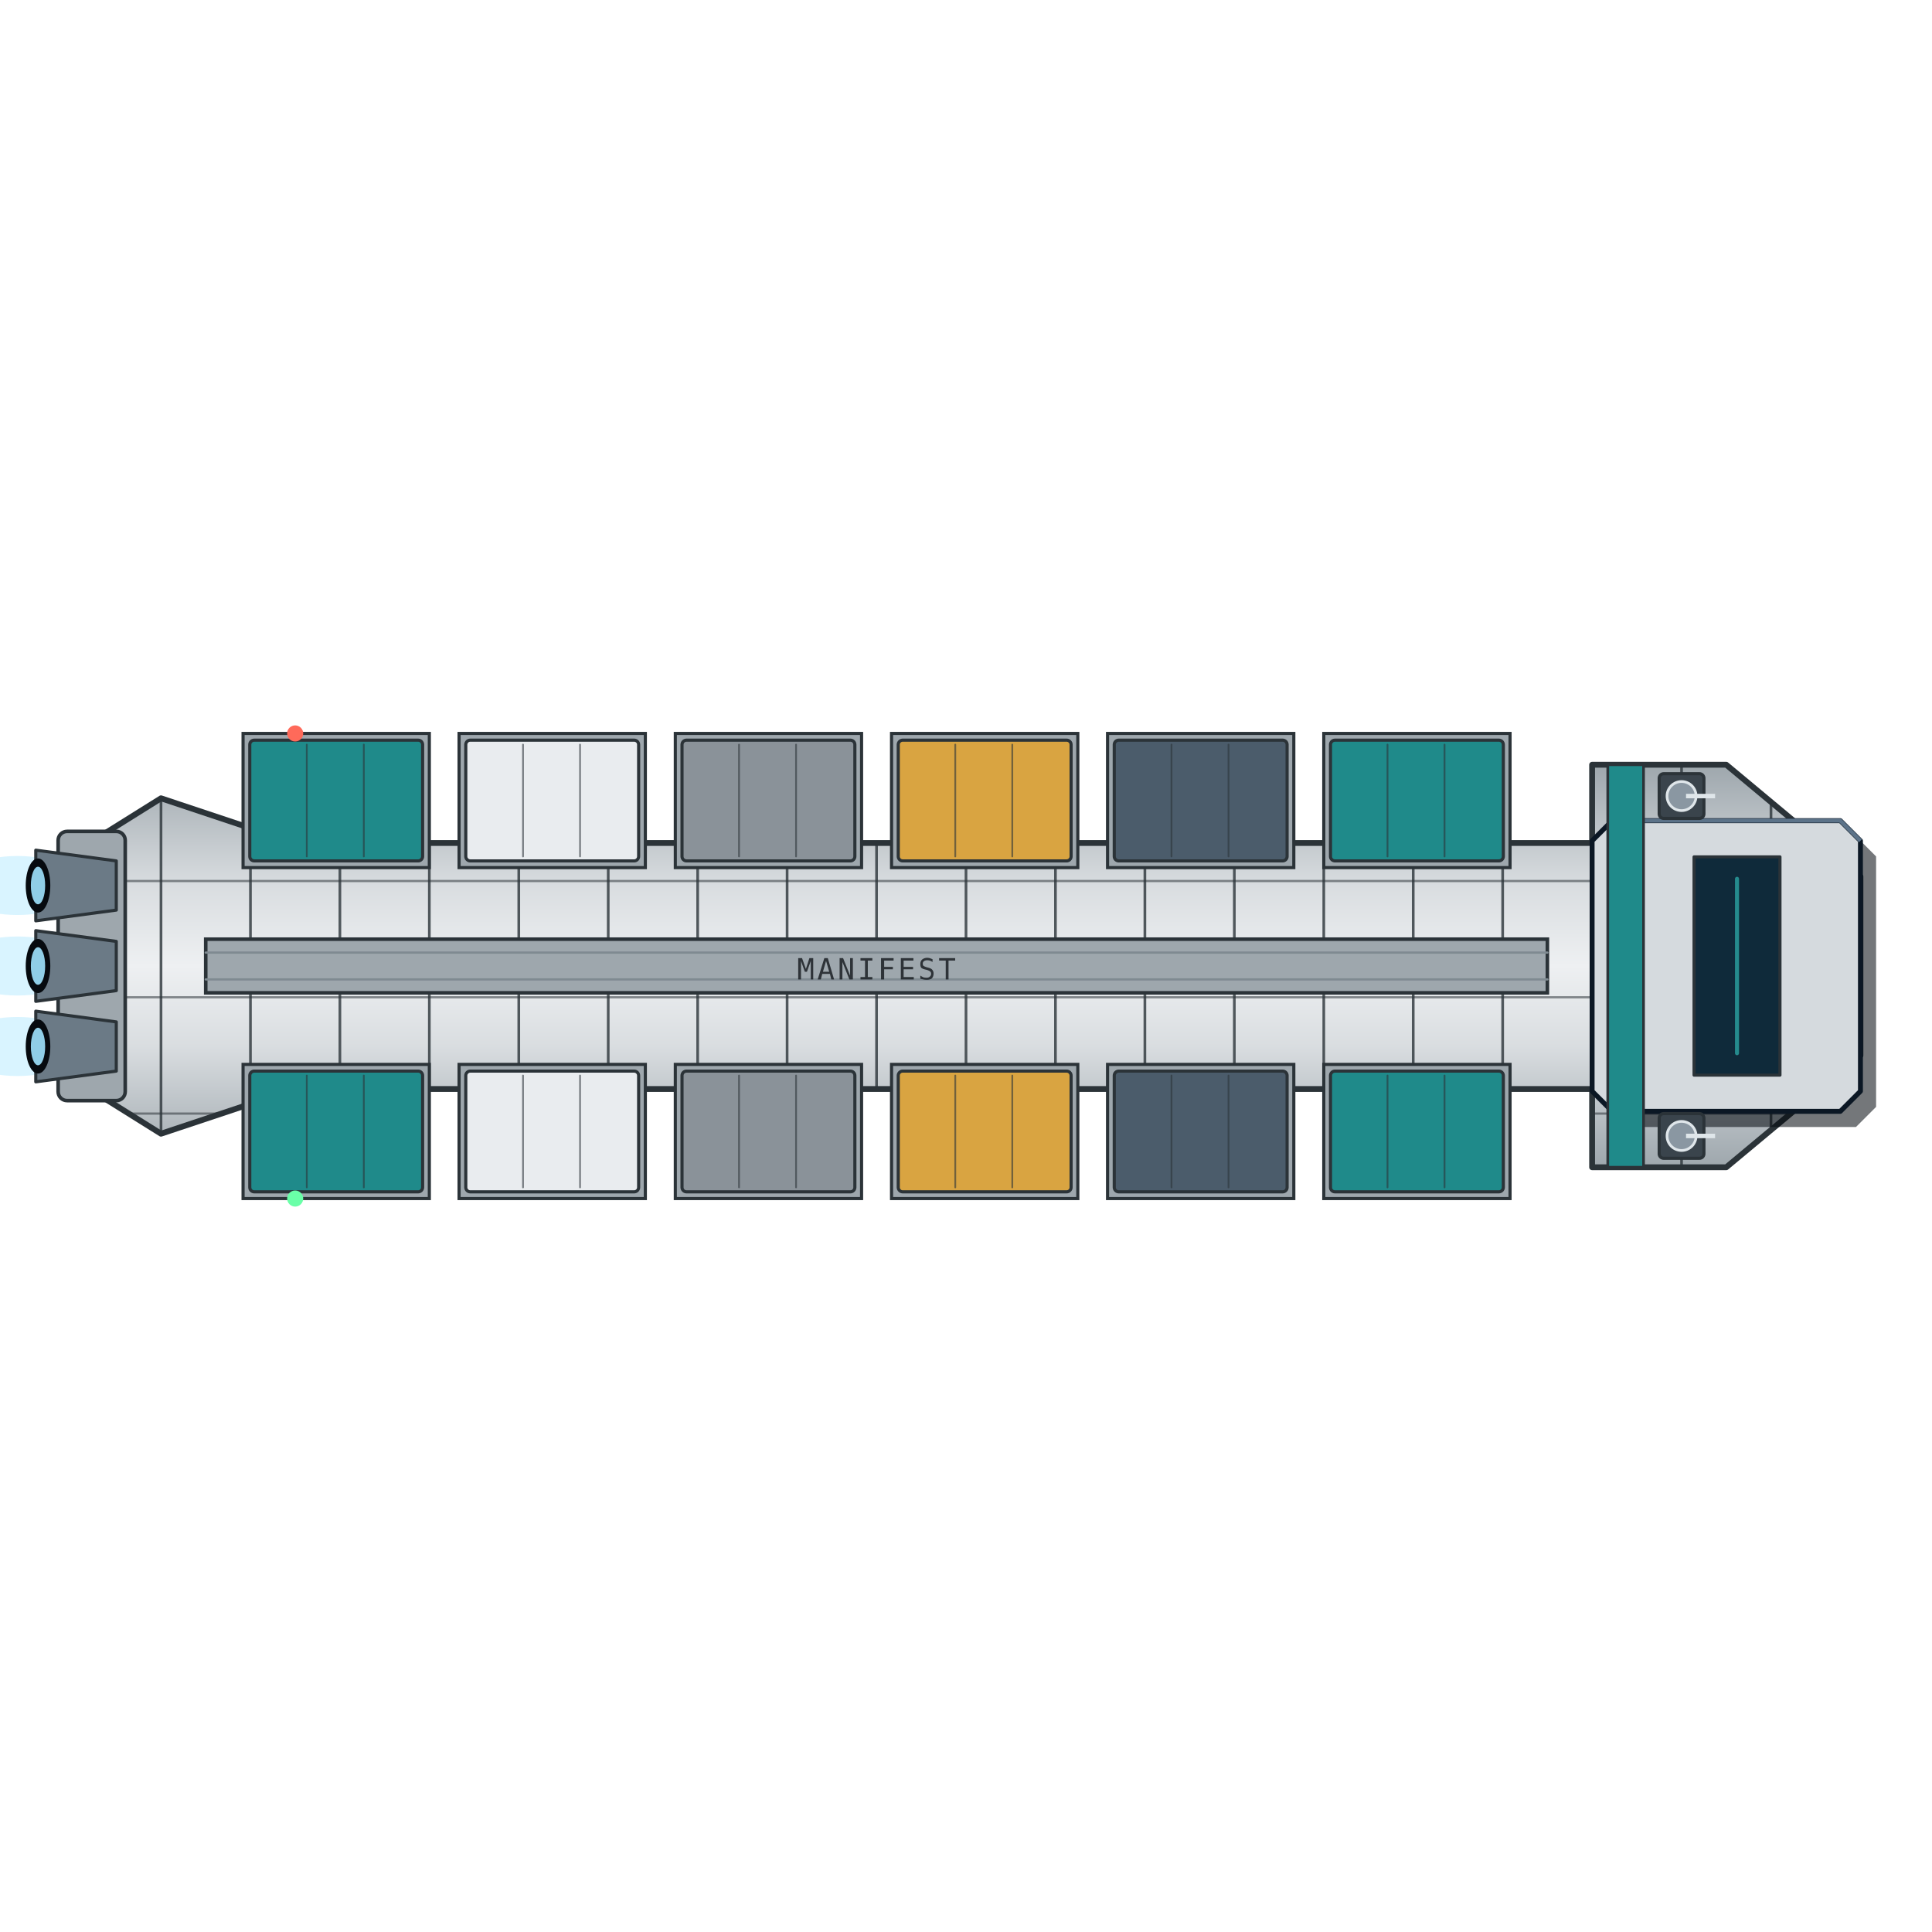
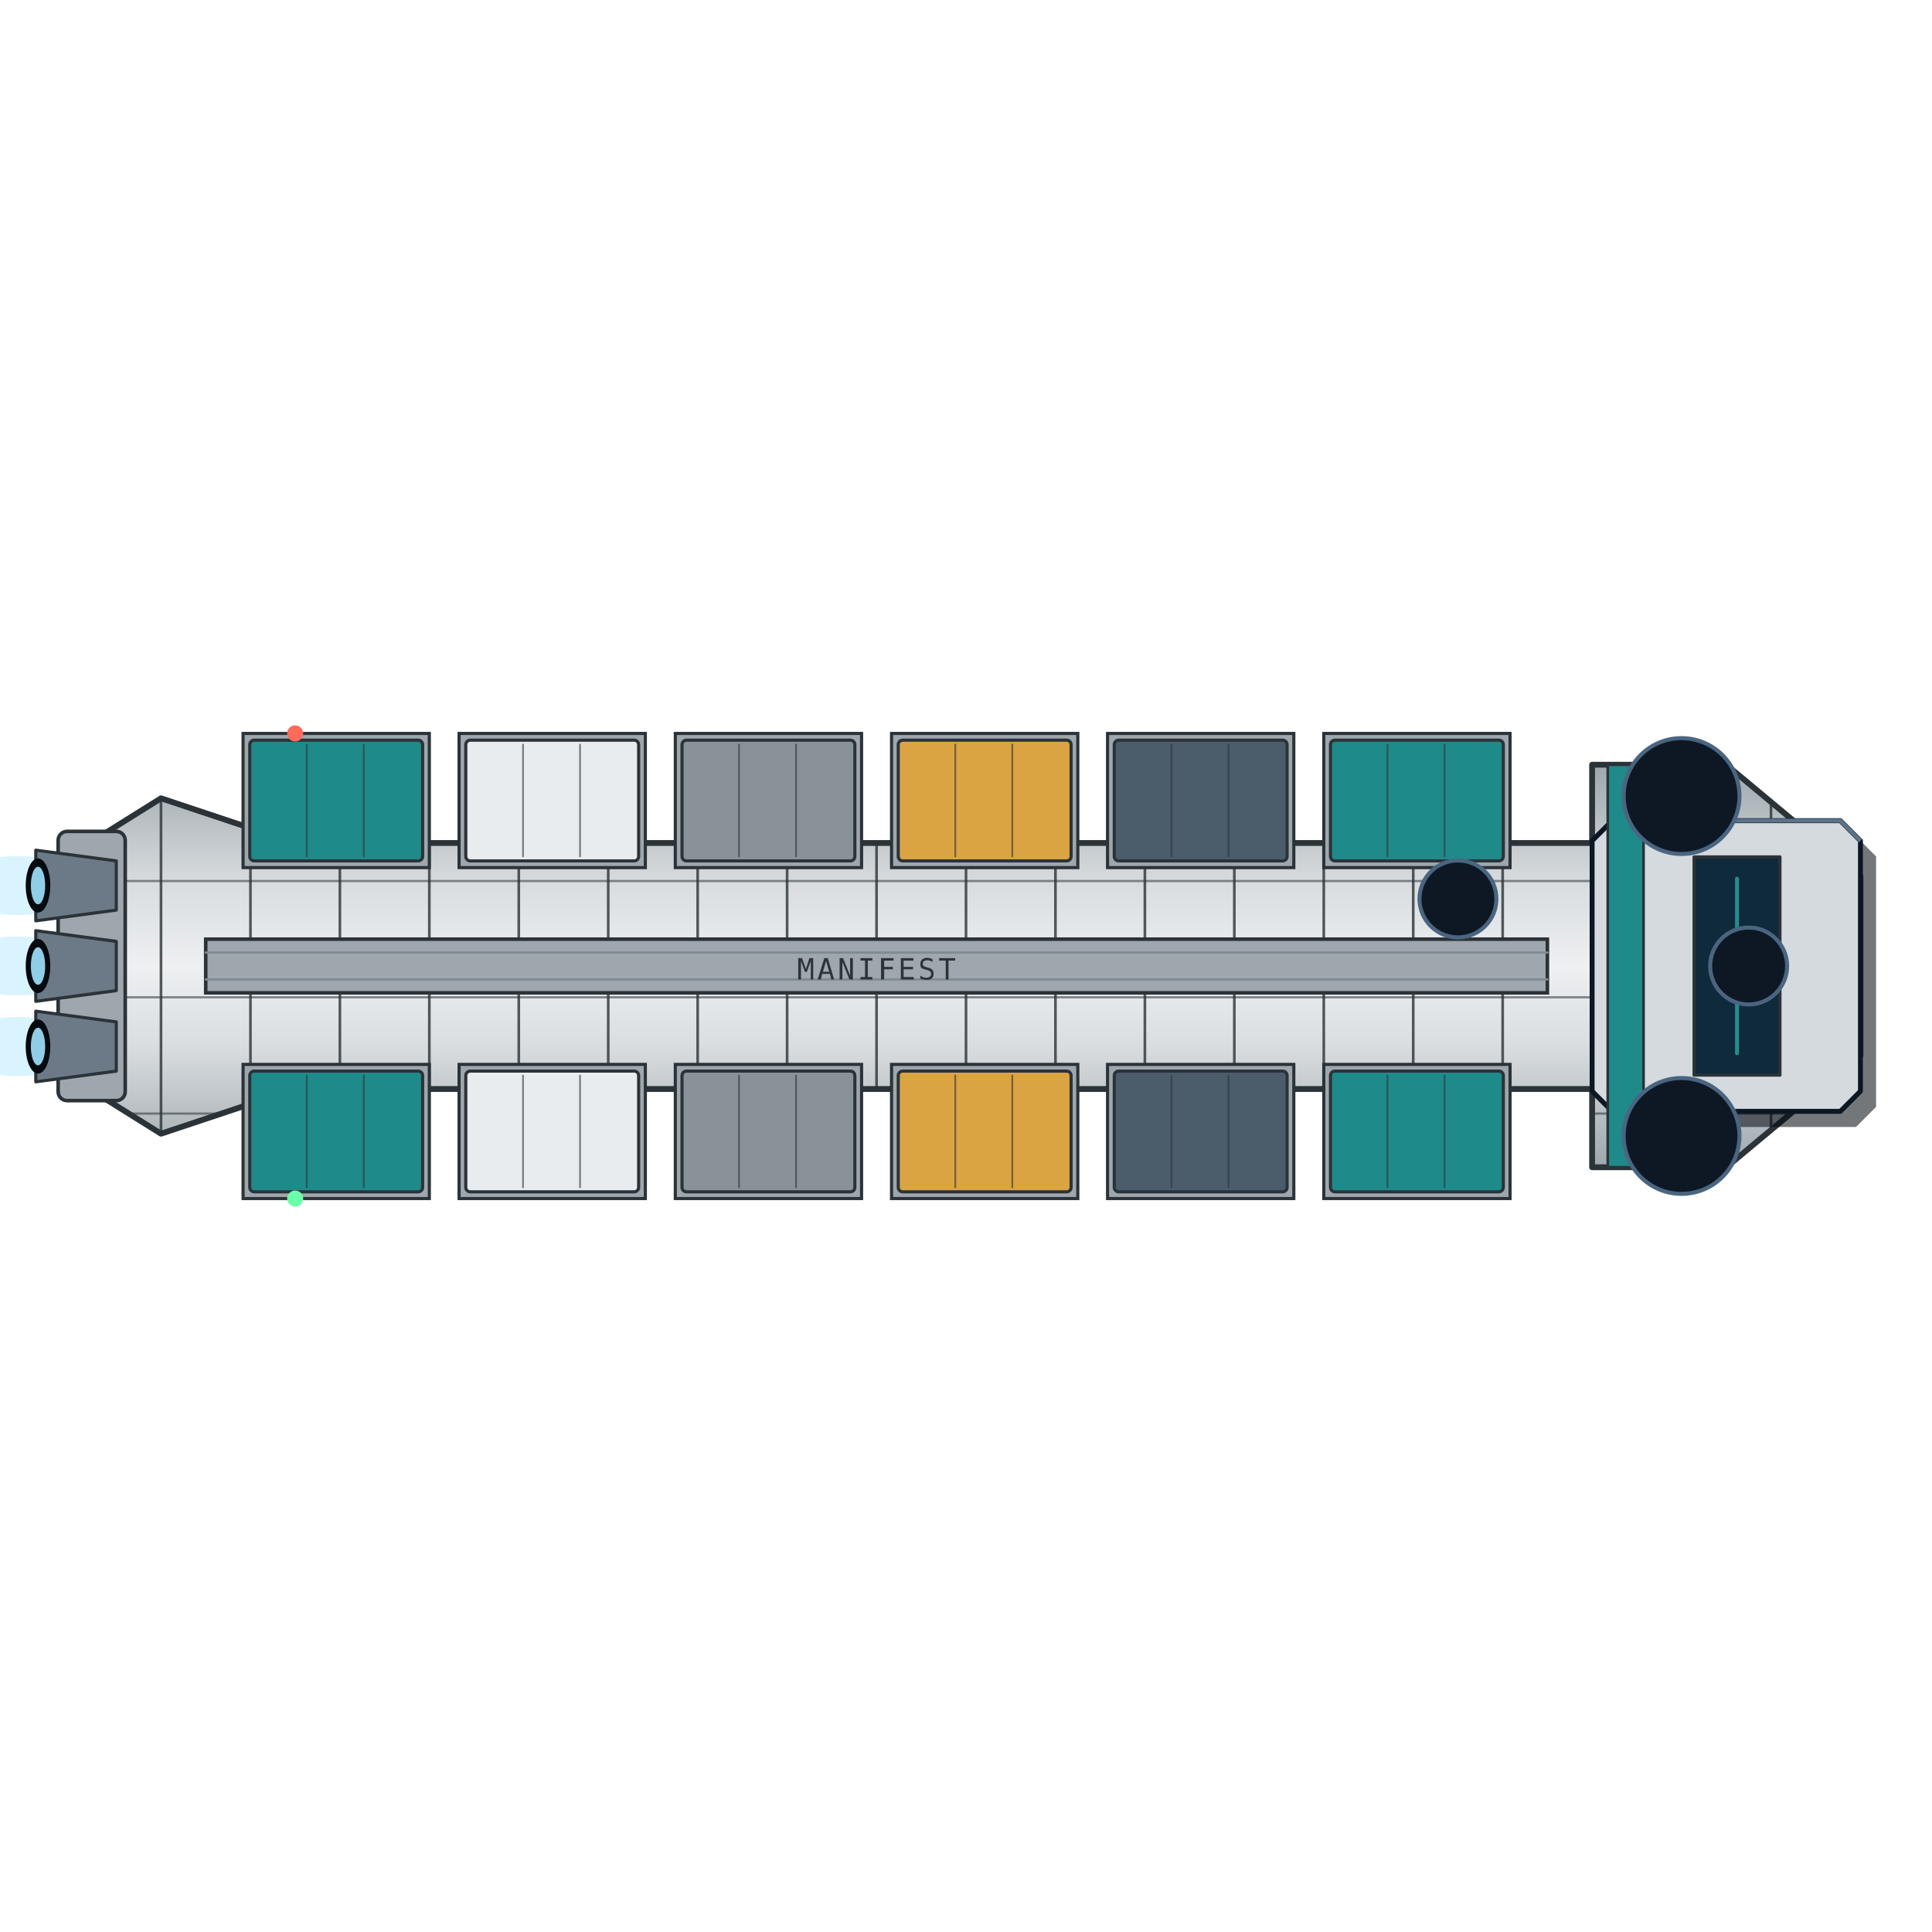
<svg xmlns="http://www.w3.org/2000/svg" viewBox="-43.20 -43.20 86.40 86.40">
  <defs>
    <linearGradient id="tesHull" x1="0" y1="0" x2="0" y2="1">
      <stop offset="0" stop-color="#9ea7ad" />
      <stop offset="0.3" stop-color="#d9dde0" />
      <stop offset="0.5" stop-color="#eef0f2" />
      <stop offset="0.7" stop-color="#d9dde0" />
      <stop offset="1" stop-color="#9ea7ad" />
    </linearGradient>
  </defs>
  <ellipse cx="-42.42" cy="3.60" rx="2.86" ry="1.32" fill="#9fe3ff" opacity="0.4" />
  <ellipse cx="-42.42" cy="0.00" rx="2.86" ry="1.32" fill="#9fe3ff" opacity="0.4" />
  <ellipse cx="-42.42" cy="-3.60" rx="2.86" ry="1.32" fill="#9fe3ff" opacity="0.4" />
  <polygon points="40.00,-4.00 34.00,-9.00 28.00,-9.00 28.00,-5.50 -30.00,-5.50 -36.00,-7.50 -40.00,-5.00 -40.00,5.00 -36.00,7.50 -30.00,5.50 28.00,5.50 28.00,9.00 34.00,9.00 40.00,4.00" fill="url(#tesHull)" stroke="#2b3338" stroke-width="0.26" stroke-linejoin="round" />
  <clipPath id="c-tessaract-spine-1">
    <polygon points="40.00,-4.00 34.00,-9.00 28.00,-9.00 28.00,-5.50 -30.00,-5.50 -36.00,-7.50 -40.00,-5.00 -40.00,5.00 -36.00,7.50 -30.00,5.50 28.00,5.50 28.00,9.00 34.00,9.00 40.00,4.00" />
  </clipPath>
  <g clip-path="url(#c-tessaract-spine-1)">
    <line x1="-36.00" y1="-9.00" x2="-36.00" y2="9.00" stroke="#2b3338" stroke-width="0.12" stroke-linecap="round" opacity="0.8" />
    <line x1="-32.00" y1="-9.00" x2="-32.00" y2="9.00" stroke="#2b3338" stroke-width="0.12" stroke-linecap="round" opacity="0.8" />
    <line x1="-28.00" y1="-9.00" x2="-28.00" y2="9.00" stroke="#2b3338" stroke-width="0.12" stroke-linecap="round" opacity="0.8" />
    <line x1="-24.00" y1="-9.00" x2="-24.00" y2="9.00" stroke="#2b3338" stroke-width="0.12" stroke-linecap="round" opacity="0.8" />
    <line x1="-20.00" y1="-9.00" x2="-20.00" y2="9.00" stroke="#2b3338" stroke-width="0.12" stroke-linecap="round" opacity="0.8" />
    <line x1="-16.00" y1="-9.00" x2="-16.00" y2="9.00" stroke="#2b3338" stroke-width="0.12" stroke-linecap="round" opacity="0.8" />
    <line x1="-12.00" y1="-9.00" x2="-12.00" y2="9.00" stroke="#2b3338" stroke-width="0.12" stroke-linecap="round" opacity="0.8" />
    <line x1="-8.00" y1="-9.00" x2="-8.00" y2="9.00" stroke="#2b3338" stroke-width="0.12" stroke-linecap="round" opacity="0.8" />
    <line x1="-4.00" y1="-9.00" x2="-4.00" y2="9.00" stroke="#2b3338" stroke-width="0.12" stroke-linecap="round" opacity="0.8" />
    <line x1="0.00" y1="-9.00" x2="0.00" y2="9.00" stroke="#2b3338" stroke-width="0.12" stroke-linecap="round" opacity="0.8" />
    <line x1="4.00" y1="-9.00" x2="4.00" y2="9.00" stroke="#2b3338" stroke-width="0.12" stroke-linecap="round" opacity="0.8" />
    <line x1="8.00" y1="-9.00" x2="8.00" y2="9.00" stroke="#2b3338" stroke-width="0.12" stroke-linecap="round" opacity="0.8" />
    <line x1="12.00" y1="-9.00" x2="12.00" y2="9.00" stroke="#2b3338" stroke-width="0.12" stroke-linecap="round" opacity="0.8" />
    <line x1="16.00" y1="-9.00" x2="16.00" y2="9.00" stroke="#2b3338" stroke-width="0.12" stroke-linecap="round" opacity="0.8" />
    <line x1="20.00" y1="-9.00" x2="20.00" y2="9.00" stroke="#2b3338" stroke-width="0.12" stroke-linecap="round" opacity="0.8" />
    <line x1="24.00" y1="-9.00" x2="24.00" y2="9.00" stroke="#2b3338" stroke-width="0.12" stroke-linecap="round" opacity="0.8" />
    <line x1="28.00" y1="-9.00" x2="28.00" y2="9.00" stroke="#2b3338" stroke-width="0.12" stroke-linecap="round" opacity="0.8" />
    <line x1="32.00" y1="-9.00" x2="32.00" y2="9.00" stroke="#2b3338" stroke-width="0.12" stroke-linecap="round" opacity="0.8" />
    <line x1="36.00" y1="-9.00" x2="36.00" y2="9.00" stroke="#2b3338" stroke-width="0.12" stroke-linecap="round" opacity="0.8" />
    <line x1="-40.00" y1="-3.80" x2="40.00" y2="-3.80" stroke="#2b3338" stroke-width="0.1" stroke-linecap="round" opacity="0.55" />
    <line x1="-40.00" y1="1.40" x2="40.00" y2="1.40" stroke="#2b3338" stroke-width="0.1" stroke-linecap="round" opacity="0.55" />
    <line x1="-40.00" y1="6.60" x2="40.00" y2="6.60" stroke="#2b3338" stroke-width="0.1" stroke-linecap="round" opacity="0.55" />
  </g>
  <rect x="-34.00" y="-1.20" width="60.00" height="2.40" rx="0.0" fill="#9ea7ad" stroke="#2b3338" stroke-width="0.16" />
  <line x1="-34.00" y1="-0.60" x2="26.00" y2="-0.60" stroke="#7f8a91" stroke-width="0.1" stroke-linecap="round" />
  <line x1="-34.00" y1="0.60" x2="26.00" y2="0.60" stroke="#7f8a91" stroke-width="0.1" stroke-linecap="round" />
  <rect x="-32.33" y="-10.40" width="8.33" height="6.00" rx="0.0" fill="#9ea7ad" stroke="#2b3338" stroke-width="0.14" />
  <rect x="-32.03" y="-10.10" width="7.73" height="5.40" rx="0.2" fill="#1f8a8a" stroke="#2b3338" stroke-width="0.14" />
  <line x1="-29.48" y1="-9.90" x2="-29.48" y2="-4.90" stroke="#2b3338" stroke-width="0.08" stroke-linecap="round" opacity="0.6" />
  <line x1="-26.93" y1="-9.90" x2="-26.93" y2="-4.90" stroke="#2b3338" stroke-width="0.08" stroke-linecap="round" opacity="0.6" />
  <rect x="-22.67" y="-10.40" width="8.33" height="6.00" rx="0.0" fill="#9ea7ad" stroke="#2b3338" stroke-width="0.14" />
  <rect x="-22.37" y="-10.10" width="7.73" height="5.40" rx="0.2" fill="#e9ecef" stroke="#2b3338" stroke-width="0.14" />
  <line x1="-19.81" y1="-9.90" x2="-19.81" y2="-4.90" stroke="#2b3338" stroke-width="0.08" stroke-linecap="round" opacity="0.6" />
  <line x1="-17.26" y1="-9.90" x2="-17.26" y2="-4.90" stroke="#2b3338" stroke-width="0.08" stroke-linecap="round" opacity="0.6" />
  <rect x="-13.00" y="-10.40" width="8.33" height="6.00" rx="0.0" fill="#9ea7ad" stroke="#2b3338" stroke-width="0.14" />
  <rect x="-12.70" y="-10.10" width="7.73" height="5.40" rx="0.2" fill="#8a9299" stroke="#2b3338" stroke-width="0.14" />
  <line x1="-10.15" y1="-9.90" x2="-10.15" y2="-4.90" stroke="#2b3338" stroke-width="0.08" stroke-linecap="round" opacity="0.6" />
  <line x1="-7.60" y1="-9.90" x2="-7.60" y2="-4.90" stroke="#2b3338" stroke-width="0.08" stroke-linecap="round" opacity="0.6" />
  <rect x="-3.33" y="-10.40" width="8.33" height="6.00" rx="0.0" fill="#9ea7ad" stroke="#2b3338" stroke-width="0.14" />
  <rect x="-3.03" y="-10.10" width="7.73" height="5.40" rx="0.2" fill="#d9a441" stroke="#2b3338" stroke-width="0.14" />
  <line x1="-0.48" y1="-9.90" x2="-0.48" y2="-4.90" stroke="#2b3338" stroke-width="0.08" stroke-linecap="round" opacity="0.6" />
  <line x1="2.07" y1="-9.90" x2="2.07" y2="-4.90" stroke="#2b3338" stroke-width="0.08" stroke-linecap="round" opacity="0.6" />
  <rect x="6.33" y="-10.40" width="8.33" height="6.00" rx="0.0" fill="#9ea7ad" stroke="#2b3338" stroke-width="0.14" />
  <rect x="6.63" y="-10.10" width="7.73" height="5.40" rx="0.2" fill="#4b5c6b" stroke="#2b3338" stroke-width="0.14" />
  <line x1="9.19" y1="-9.90" x2="9.19" y2="-4.90" stroke="#2b3338" stroke-width="0.08" stroke-linecap="round" opacity="0.6" />
  <line x1="11.74" y1="-9.90" x2="11.74" y2="-4.90" stroke="#2b3338" stroke-width="0.08" stroke-linecap="round" opacity="0.6" />
  <rect x="16.00" y="-10.40" width="8.33" height="6.00" rx="0.0" fill="#9ea7ad" stroke="#2b3338" stroke-width="0.14" />
  <rect x="16.30" y="-10.10" width="7.73" height="5.40" rx="0.2" fill="#1f8a8a" stroke="#2b3338" stroke-width="0.14" />
  <line x1="18.85" y1="-9.90" x2="18.85" y2="-4.90" stroke="#2b3338" stroke-width="0.08" stroke-linecap="round" opacity="0.6" />
  <line x1="21.40" y1="-9.90" x2="21.40" y2="-4.90" stroke="#2b3338" stroke-width="0.08" stroke-linecap="round" opacity="0.6" />
  <rect x="-32.33" y="4.40" width="8.33" height="6.00" rx="0.0" fill="#9ea7ad" stroke="#2b3338" stroke-width="0.14" />
  <rect x="-32.03" y="4.70" width="7.73" height="5.40" rx="0.2" fill="#1f8a8a" stroke="#2b3338" stroke-width="0.14" />
  <line x1="-29.48" y1="4.90" x2="-29.48" y2="9.90" stroke="#2b3338" stroke-width="0.08" stroke-linecap="round" opacity="0.6" />
  <line x1="-26.93" y1="4.90" x2="-26.93" y2="9.90" stroke="#2b3338" stroke-width="0.08" stroke-linecap="round" opacity="0.6" />
  <rect x="-22.67" y="4.40" width="8.33" height="6.00" rx="0.0" fill="#9ea7ad" stroke="#2b3338" stroke-width="0.14" />
  <rect x="-22.37" y="4.70" width="7.73" height="5.40" rx="0.2" fill="#e9ecef" stroke="#2b3338" stroke-width="0.14" />
  <line x1="-19.81" y1="4.90" x2="-19.81" y2="9.90" stroke="#2b3338" stroke-width="0.08" stroke-linecap="round" opacity="0.6" />
  <line x1="-17.26" y1="4.90" x2="-17.26" y2="9.90" stroke="#2b3338" stroke-width="0.08" stroke-linecap="round" opacity="0.6" />
  <rect x="-13.00" y="4.40" width="8.33" height="6.00" rx="0.0" fill="#9ea7ad" stroke="#2b3338" stroke-width="0.14" />
  <rect x="-12.70" y="4.70" width="7.73" height="5.40" rx="0.2" fill="#8a9299" stroke="#2b3338" stroke-width="0.14" />
  <line x1="-10.15" y1="4.90" x2="-10.15" y2="9.90" stroke="#2b3338" stroke-width="0.08" stroke-linecap="round" opacity="0.6" />
  <line x1="-7.60" y1="4.90" x2="-7.60" y2="9.90" stroke="#2b3338" stroke-width="0.08" stroke-linecap="round" opacity="0.6" />
  <rect x="-3.33" y="4.40" width="8.33" height="6.00" rx="0.0" fill="#9ea7ad" stroke="#2b3338" stroke-width="0.14" />
  <rect x="-3.03" y="4.70" width="7.73" height="5.40" rx="0.2" fill="#d9a441" stroke="#2b3338" stroke-width="0.14" />
  <line x1="-0.48" y1="4.90" x2="-0.48" y2="9.90" stroke="#2b3338" stroke-width="0.08" stroke-linecap="round" opacity="0.6" />
  <line x1="2.07" y1="4.90" x2="2.07" y2="9.90" stroke="#2b3338" stroke-width="0.08" stroke-linecap="round" opacity="0.6" />
  <rect x="6.33" y="4.40" width="8.33" height="6.00" rx="0.0" fill="#9ea7ad" stroke="#2b3338" stroke-width="0.14" />
  <rect x="6.63" y="4.70" width="7.73" height="5.40" rx="0.2" fill="#4b5c6b" stroke="#2b3338" stroke-width="0.14" />
  <line x1="9.19" y1="4.90" x2="9.19" y2="9.90" stroke="#2b3338" stroke-width="0.08" stroke-linecap="round" opacity="0.6" />
  <line x1="11.74" y1="4.90" x2="11.74" y2="9.90" stroke="#2b3338" stroke-width="0.08" stroke-linecap="round" opacity="0.6" />
  <rect x="16.00" y="4.40" width="8.33" height="6.00" rx="0.0" fill="#9ea7ad" stroke="#2b3338" stroke-width="0.14" />
  <rect x="16.30" y="4.70" width="7.73" height="5.40" rx="0.2" fill="#1f8a8a" stroke="#2b3338" stroke-width="0.14" />
  <line x1="18.85" y1="4.90" x2="18.85" y2="9.90" stroke="#2b3338" stroke-width="0.08" stroke-linecap="round" opacity="0.6" />
  <line x1="21.40" y1="4.90" x2="21.40" y2="9.90" stroke="#2b3338" stroke-width="0.08" stroke-linecap="round" opacity="0.6" />
  <polygon points="29.60,-5.80 39.80,-5.80 40.70,-4.90 40.70,6.30 39.80,7.20 29.60,7.20 28.70,6.30 28.70,-4.90" fill="rgba(3,8,14,0.55)" stroke="none" stroke-width="0" stroke-linejoin="round" />
  <polygon points="28.90,-6.50 39.10,-6.50 40.00,-5.60 40.00,5.60 39.10,6.50 28.90,6.50 28.00,5.60 28.00,-5.60" fill="#d5dade" stroke="#0b1724" stroke-width="0.22" stroke-linejoin="round" />
  <polyline points="28.90,-6.50 39.10,-6.50 40.00,-5.60" fill="none" stroke="#9fc0dc" stroke-width="0.18" opacity="0.55" stroke-linejoin="round" />
  <polygon points="36.40,-4.88 32.56,-4.88 32.56,4.88 36.40,4.88" fill="#0f2a3a" stroke="#2b3338" stroke-width="0.14" stroke-linejoin="round" />
  <line x1="34.48" y1="-3.90" x2="34.48" y2="3.90" stroke="#2fb3b0" stroke-width="0.18" stroke-linecap="round" opacity="0.7" />
  <rect x="28.70" y="-9.00" width="1.60" height="18.00" rx="0.0" fill="#1f8a8a" stroke="#2b3338" stroke-width="0.12" />
  <rect x="-40.60" y="-6.02" width="3.00" height="12.04" rx="0.4" fill="#9ea7ad" stroke="#2b3338" stroke-width="0.16" />
  <polygon points="-38.00,-4.70 -41.60,-5.18 -41.60,-2.02 -38.00,-2.50" fill="#6b7a86" stroke="#2b3338" stroke-width="0.14" stroke-linejoin="round" />
  <ellipse cx="-41.50" cy="-3.60" rx="0.55" ry="1.21" fill="#060a0f" />
  <ellipse cx="-41.50" cy="-3.60" rx="0.32" ry="0.84" fill="#9fe3ff" opacity="0.9" />
  <polygon points="-38.00,-1.10 -41.60,-1.58 -41.60,1.58 -38.00,1.10" fill="#6b7a86" stroke="#2b3338" stroke-width="0.14" stroke-linejoin="round" />
  <ellipse cx="-41.50" cy="0.00" rx="0.55" ry="1.21" fill="#060a0f" />
  <ellipse cx="-41.50" cy="0.00" rx="0.32" ry="0.84" fill="#9fe3ff" opacity="0.9" />
  <polygon points="-38.00,2.50 -41.60,2.02 -41.60,5.18 -38.00,4.70" fill="#6b7a86" stroke="#2b3338" stroke-width="0.14" stroke-linejoin="round" />
  <ellipse cx="-41.50" cy="3.60" rx="0.55" ry="1.21" fill="#060a0f" />
  <ellipse cx="-41.50" cy="3.60" rx="0.32" ry="0.84" fill="#9fe3ff" opacity="0.9" />
-   <rect x="31.00" y="-8.60" width="2.00" height="2.00" rx="0.2" fill="#3a444c" stroke="#2b3338" stroke-width="0.14" />
-   <circle cx="32.00" cy="-7.60" r="0.65" fill="#8a97a2" stroke="#dfe6ea" stroke-width="0.12" />
-   <rect x="32.20" y="-7.70" width="1.30" height="0.20" rx="0.0" fill="#dfe6ea" stroke="none" stroke-width="0" />
-   <rect x="31.00" y="6.60" width="2.00" height="2.00" rx="0.2" fill="#3a444c" stroke="#2b3338" stroke-width="0.14" />
-   <circle cx="32.00" cy="7.60" r="0.65" fill="#8a97a2" stroke="#dfe6ea" stroke-width="0.12" />
-   <rect x="32.20" y="7.50" width="1.30" height="0.20" rx="0.0" fill="#dfe6ea" stroke="none" stroke-width="0" />
+   <circle cx="35.00" cy="0.00" r="1.72" fill="#0e1824" stroke="#4a6580" stroke-width="0.18" />
+   <circle cx="22.00" cy="-3.00" r="1.72" fill="#0e1824" stroke="#4a6580" stroke-width="0.18" />
+   <circle cx="32.00" cy="-7.60" r="2.59" fill="#0e1824" stroke="#4a6580" stroke-width="0.18" />
+   <circle cx="32.00" cy="7.60" r="2.59" fill="#0e1824" stroke="#4a6580" stroke-width="0.18" />
  <text x="-4.00" y="0.60" font-family="IBM Plex Mono, monospace" font-size="1.30" fill="#1a1f23" opacity="0.85" text-anchor="middle" letter-spacing="0.12">MANIFEST</text>
  <circle cx="-30.00" cy="-10.40" r="0.36" fill="#ff6a5a" stroke="none" stroke-width="0" />
  <circle cx="-30.00" cy="10.40" r="0.36" fill="#6affa8" stroke="none" stroke-width="0" />
</svg>
